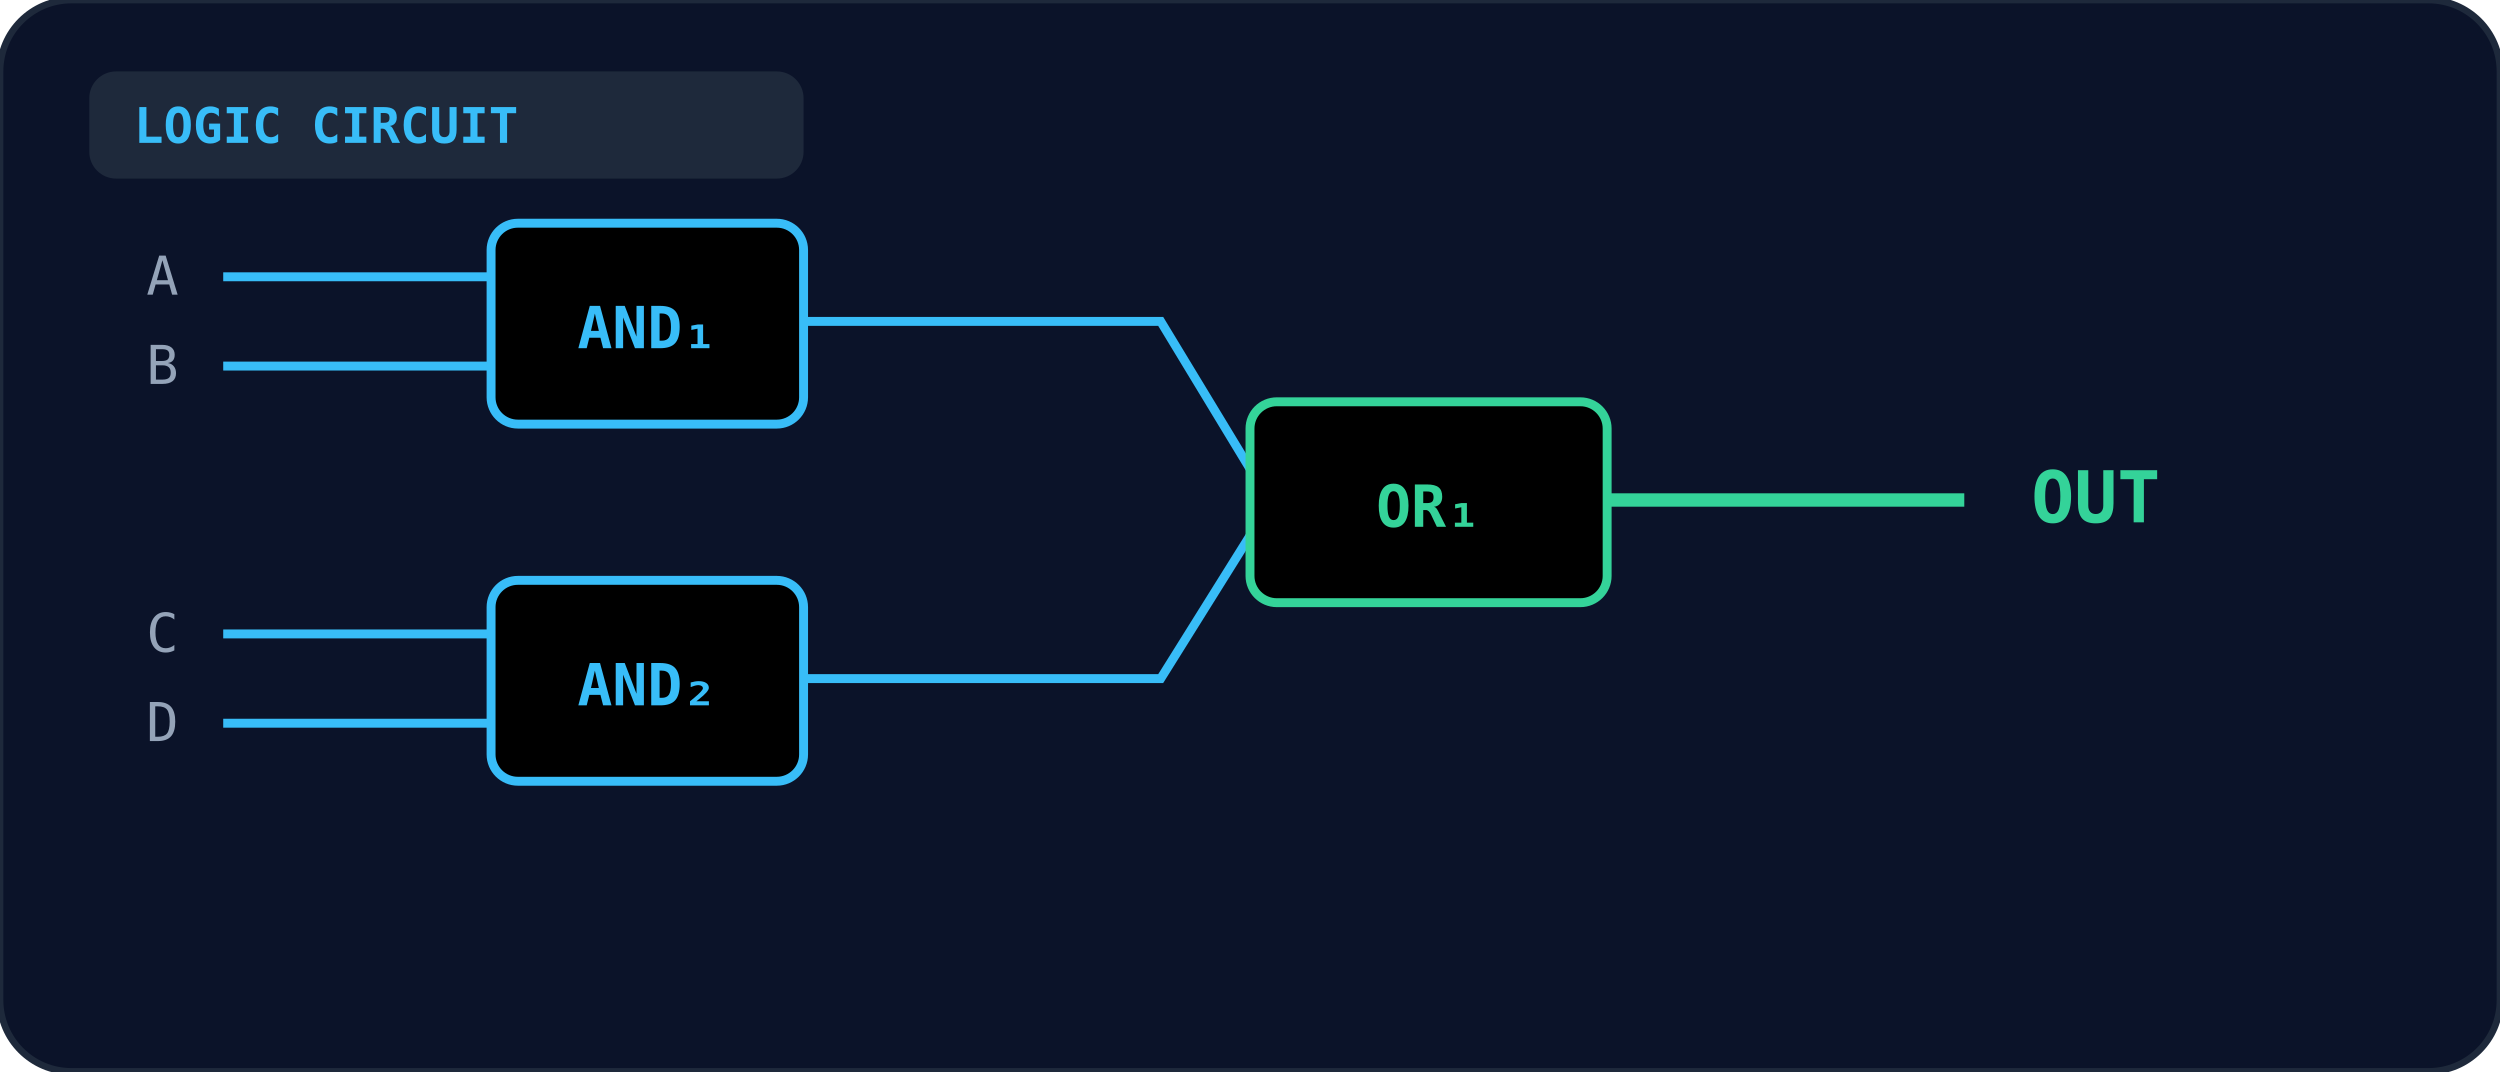
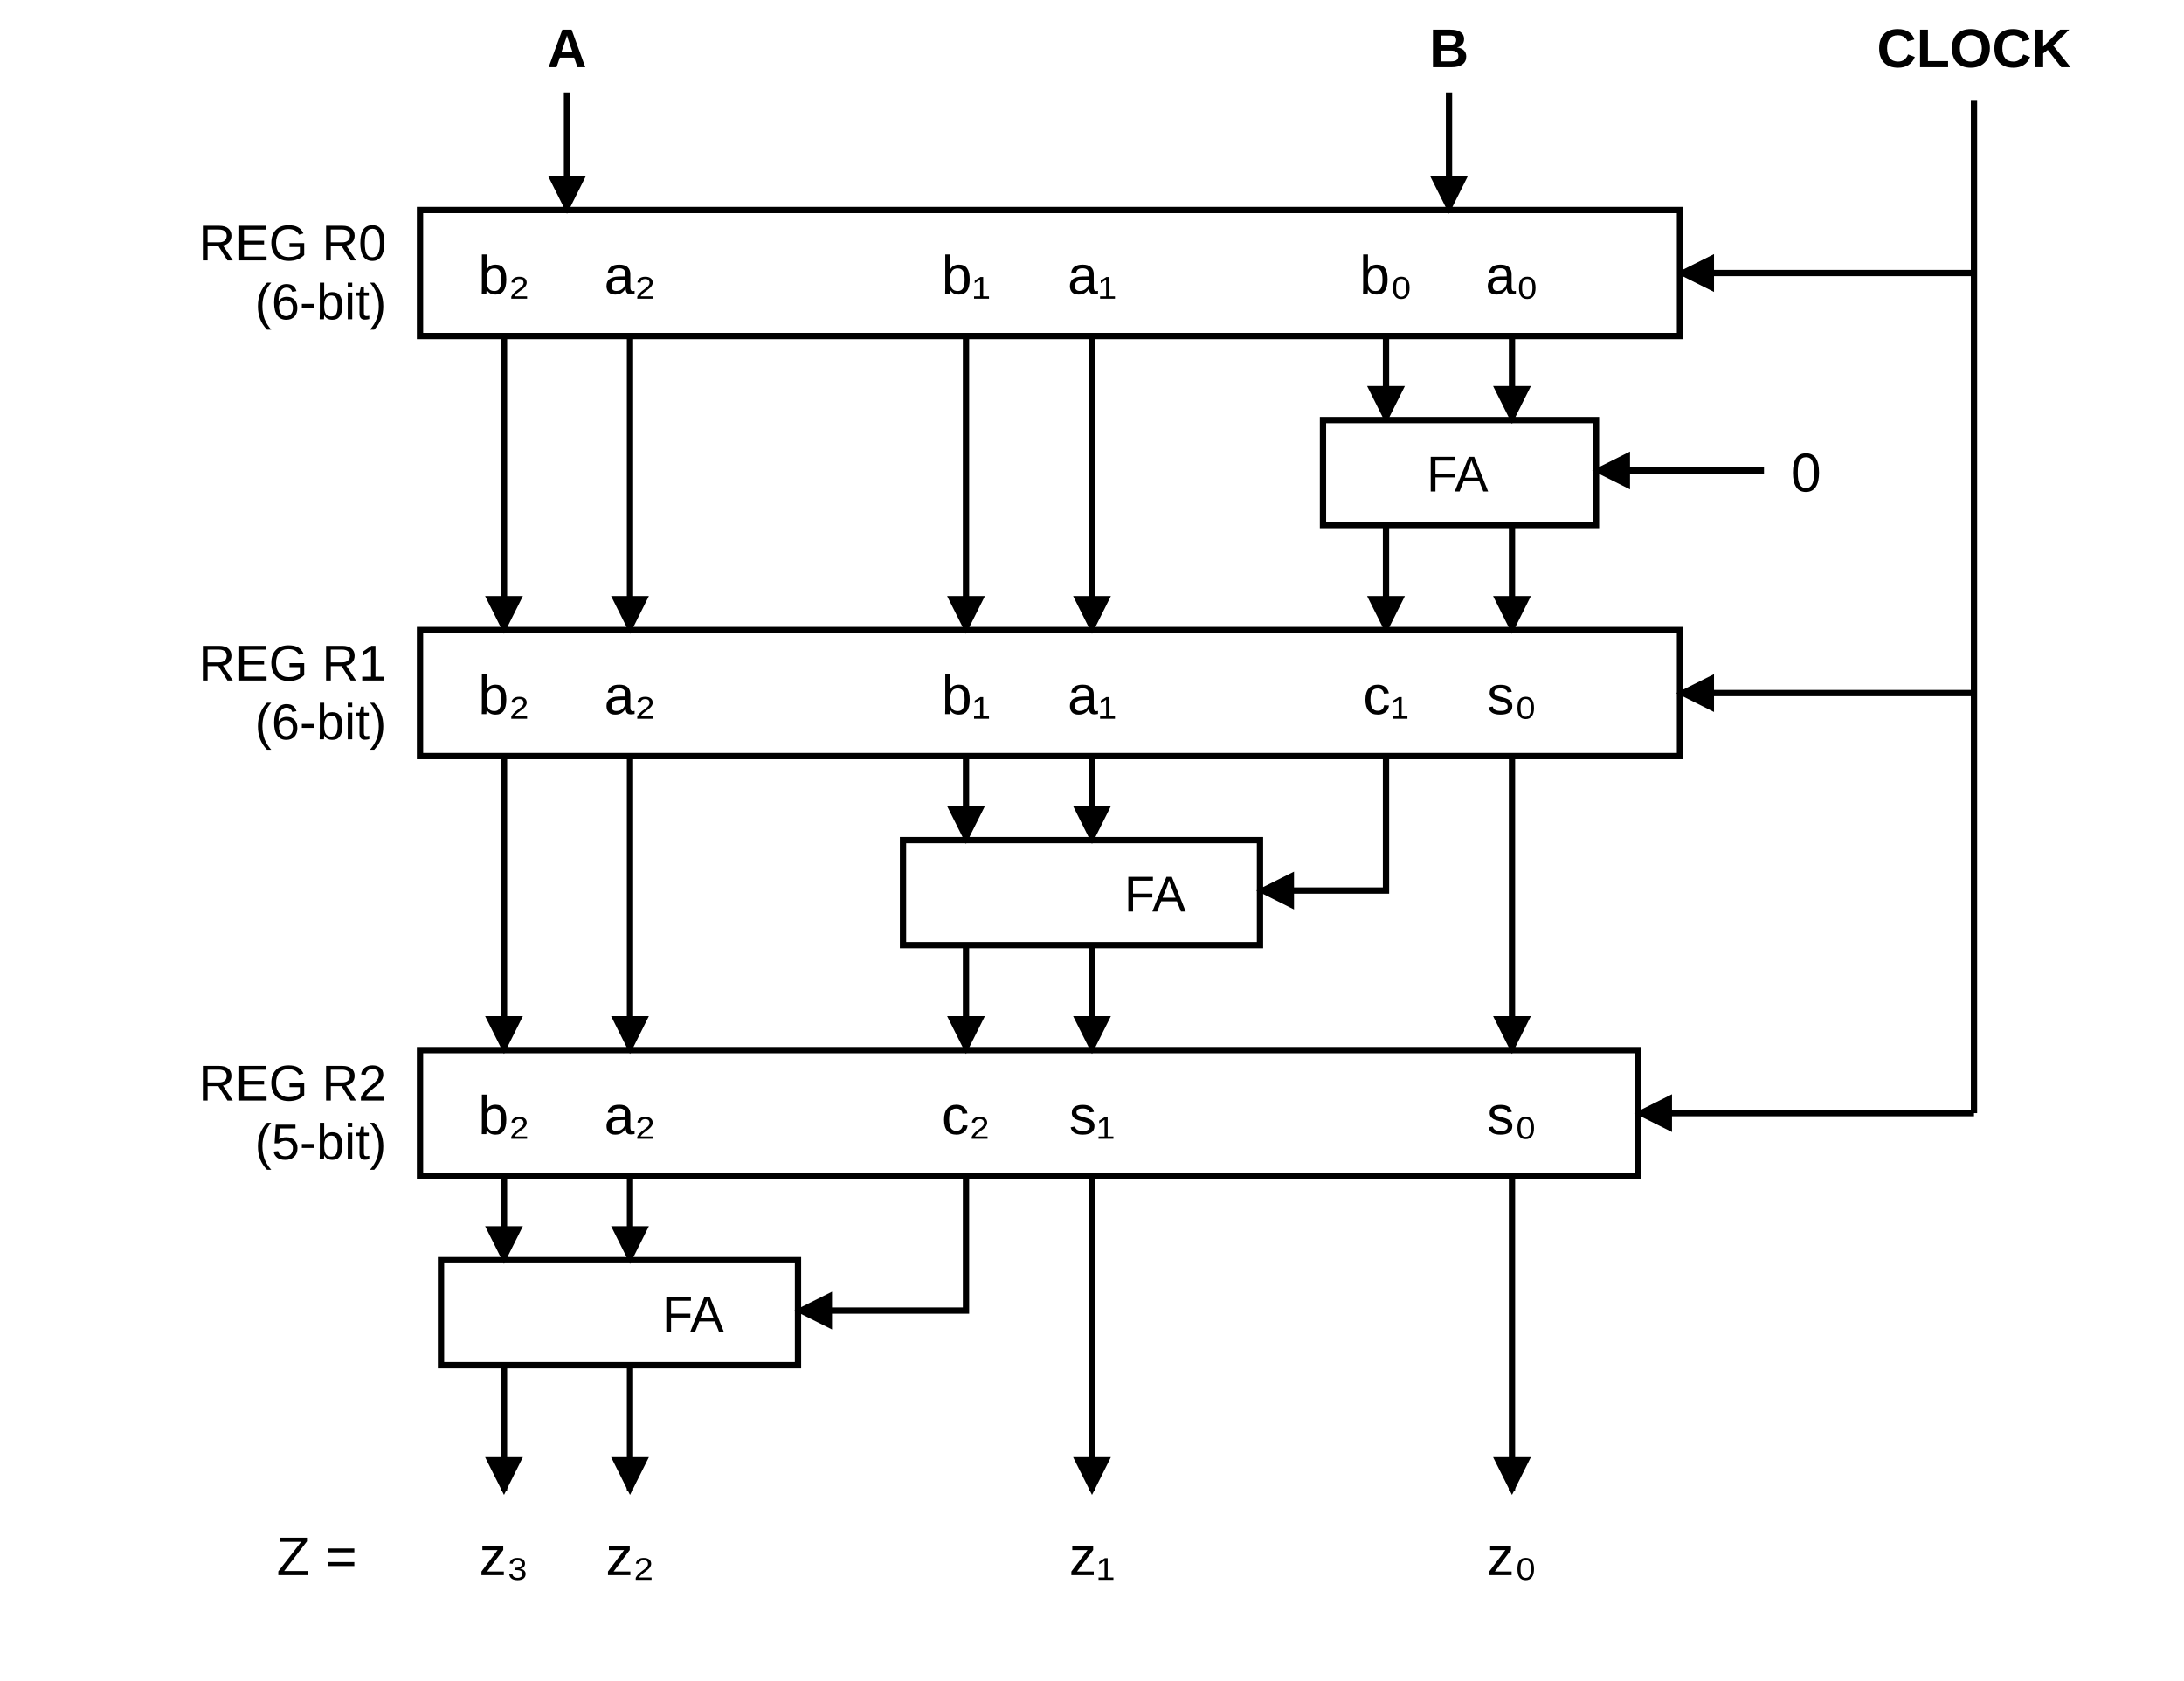
- <svg xmlns="http://www.w3.org/2000/svg" viewBox="0 0 560 240" width="100%" height="100%">
+ <svg xmlns="http://www.w3.org/2000/svg" viewBox="0 0 520 400" role="img" aria-label="Three-stage pipelined adder: REG R0 (6-bit: b2 a2 b1 a1 b0 a0) loaded from A and B; a full adder adds a0, b0 and carry-in 0 into R1 (6-bit: b2 a2 b1 a1 c1 s0); a second full adder adds a1, b1, c1 into R2 (5-bit: b2 a2 c2 s1 s0); a third full adder adds a2, b2, c2 giving z3 and z2, while z1 = s1 and z0 = s0. All registers are clocked by CLOCK." font-family="Arial, Helvetica, sans-serif" font-size="13" fill="none" stroke="currentColor" stroke-width="1.5">
  <defs>
-     <linearGradient id="gate-grad-cse-2002-b-56-b" x1="0" y1="0" x2="1" y2="1">
-       <stop offset="0%" stopColor="#1e293b" />
-       <stop offset="100%" stopColor="#0f172a" />
-     </linearGradient>
+     <marker id="ar56" viewBox="0 0 10 10" refX="9" refY="5" markerWidth="6" markerHeight="6" orient="auto">
+       <path d="M0,0 L10,5 L0,10 Z" fill="currentColor" stroke="none" />
+     </marker>
  </defs>
-   <rect width="100%" height="100%" rx="16" fill="#0b1329" stroke="#1e293b" stroke-width="1.5" />
-   <rect x="20" y="16" width="160" height="24" rx="6" fill="#1e293b" />
-   <text x="30" y="32" fill="#38bdf8" font-size="11" font-weight="bold" font-family="monospace">LOGIC CIRCUIT</text>
-   <rect x="110" y="50" width="70" height="45" rx="6" fill="url(#gate-grad-cse-2002-b-56-b)" stroke="#38bdf8" stroke-width="2" />
-   <text x="145" y="78" text-anchor="middle" fill="#38bdf8" font-size="13" font-weight="bold" font-family="monospace">AND₁</text>
-   <line x1="50" y1="62" x2="110" y2="62" stroke="#38bdf8" stroke-width="2" />
-   <line x1="50" y1="82" x2="110" y2="82" stroke="#38bdf8" stroke-width="2" />
-   <text x="40" y="66" text-anchor="end" fill="#94a3b8" font-size="12" font-family="monospace">A</text>
-   <text x="40" y="86" text-anchor="end" fill="#94a3b8" font-size="12" font-family="monospace">B</text>
-   <rect x="110" y="130" width="70" height="45" rx="6" fill="url(#gate-grad-cse-2002-b-56-b)" stroke="#38bdf8" stroke-width="2" />
-   <text x="145" y="158" text-anchor="middle" fill="#38bdf8" font-size="13" font-weight="bold" font-family="monospace">AND₂</text>
-   <line x1="50" y1="142" x2="110" y2="142" stroke="#38bdf8" stroke-width="2" />
-   <line x1="50" y1="162" x2="110" y2="162" stroke="#38bdf8" stroke-width="2" />
-   <text x="40" y="146" text-anchor="end" fill="#94a3b8" font-size="12" font-family="monospace">C</text>
-   <text x="40" y="166" text-anchor="end" fill="#94a3b8" font-size="12" font-family="monospace">D</text>
-   <path d="M 180 72 L 260 72 L 280 105" fill="none" stroke="#38bdf8" stroke-width="2" />
-   <path d="M 180 152 L 260 152 L 280 120" fill="none" stroke="#38bdf8" stroke-width="2" />
-   <rect x="280" y="90" width="80" height="45" rx="6" fill="url(#gate-grad-cse-2002-b-56-b)" stroke="#34d399" stroke-width="2" />
-   <text x="320" y="118" text-anchor="middle" fill="#34d399" font-size="13" font-weight="bold" font-family="monospace">OR₁</text>
-   <line x1="360" y1="112" x2="440" y2="112" stroke="#34d399" stroke-width="3" />
-   <text x="455" y="117" fill="#34d399" font-size="16" font-weight="bold" font-family="monospace">OUT</text>
+   <path d="M135,22 V50" marker-end="url(#ar56)" />
+   <path d="M345,22 V50" marker-end="url(#ar56)" />
+   <g fill="currentColor" stroke="none" text-anchor="middle" font-weight="bold">
+     <text x="135" y="16">A</text>
+     <text x="345" y="16">B</text>
+     <text x="470" y="16">CLOCK</text>
+   </g>
+   <path d="M470,24 V265" />
+   <path d="M470,65 H400" marker-end="url(#ar56)" />
+   <path d="M470,165 H400" marker-end="url(#ar56)" />
+   <path d="M470,265 H390" marker-end="url(#ar56)" />
+   <rect x="100" y="50" width="300" height="30" />
+   <rect x="100" y="150" width="300" height="30" />
+   <rect x="100" y="250" width="290" height="30" />
+   <g fill="currentColor" stroke="none" text-anchor="end" font-size="12">
+     <text x="92" y="62">REG R0</text>
+     <text x="92" y="76">(6-bit)</text>
+     <text x="92" y="162">REG R1</text>
+     <text x="92" y="176">(6-bit)</text>
+     <text x="92" y="262">REG R2</text>
+     <text x="92" y="276">(5-bit)</text>
+   </g>
+   <g fill="currentColor" stroke="none" text-anchor="middle">
+     <text x="120" y="70">b₂</text>
+     <text x="150" y="70">a₂</text>
+     <text x="230" y="70">b₁</text>
+     <text x="260" y="70">a₁</text>
+     <text x="330" y="70">b₀</text>
+     <text x="360" y="70">a₀</text>
+     <text x="120" y="170">b₂</text>
+     <text x="150" y="170">a₂</text>
+     <text x="230" y="170">b₁</text>
+     <text x="260" y="170">a₁</text>
+     <text x="330" y="170">c₁</text>
+     <text x="360" y="170">s₀</text>
+     <text x="120" y="270">b₂</text>
+     <text x="150" y="270">a₂</text>
+     <text x="230" y="270">c₂</text>
+     <text x="260" y="270">s₁</text>
+     <text x="360" y="270">s₀</text>
+   </g>
+   <path d="M120,80 V150" marker-end="url(#ar56)" />
+   <path d="M150,80 V150" marker-end="url(#ar56)" />
+   <path d="M230,80 V150" marker-end="url(#ar56)" />
+   <path d="M260,80 V150" marker-end="url(#ar56)" />
+   <path d="M330,80 V100" marker-end="url(#ar56)" />
+   <path d="M360,80 V100" marker-end="url(#ar56)" />
+   <rect x="315" y="100" width="65" height="25" />
+   <path d="M420,112 H380" marker-end="url(#ar56)" />
+   <path d="M330,125 V150" marker-end="url(#ar56)" />
+   <path d="M360,125 V150" marker-end="url(#ar56)" />
+   <path d="M120,180 V250" marker-end="url(#ar56)" />
+   <path d="M150,180 V250" marker-end="url(#ar56)" />
+   <path d="M360,180 V250" marker-end="url(#ar56)" />
+   <path d="M230,180 V200" marker-end="url(#ar56)" />
+   <path d="M260,180 V200" marker-end="url(#ar56)" />
+   <path d="M330,180 V212 H300" marker-end="url(#ar56)" />
+   <rect x="215" y="200" width="85" height="25" />
+   <path d="M230,225 V250" marker-end="url(#ar56)" />
+   <path d="M260,225 V250" marker-end="url(#ar56)" />
+   <path d="M120,280 V300" marker-end="url(#ar56)" />
+   <path d="M150,280 V300" marker-end="url(#ar56)" />
+   <path d="M230,280 V312 H190" marker-end="url(#ar56)" />
+   <rect x="105" y="300" width="85" height="25" />
+   <path d="M120,325 V355" marker-end="url(#ar56)" />
+   <path d="M150,325 V355" marker-end="url(#ar56)" />
+   <path d="M260,280 V355" marker-end="url(#ar56)" />
+   <path d="M360,280 V355" marker-end="url(#ar56)" />
+   <g fill="currentColor" stroke="none" text-anchor="middle">
+     <text x="347" y="117" font-size="12">FA</text>
+     <text x="275" y="217" font-size="12">FA</text>
+     <text x="165" y="317" font-size="12">FA</text>
+     <text x="430" y="117">0</text>
+     <text x="85" y="375" text-anchor="end">Z =</text>
+     <text x="120" y="375">z₃</text>
+     <text x="150" y="375">z₂</text>
+     <text x="260" y="375">z₁</text>
+     <text x="360" y="375">z₀</text>
+   </g>
</svg>
